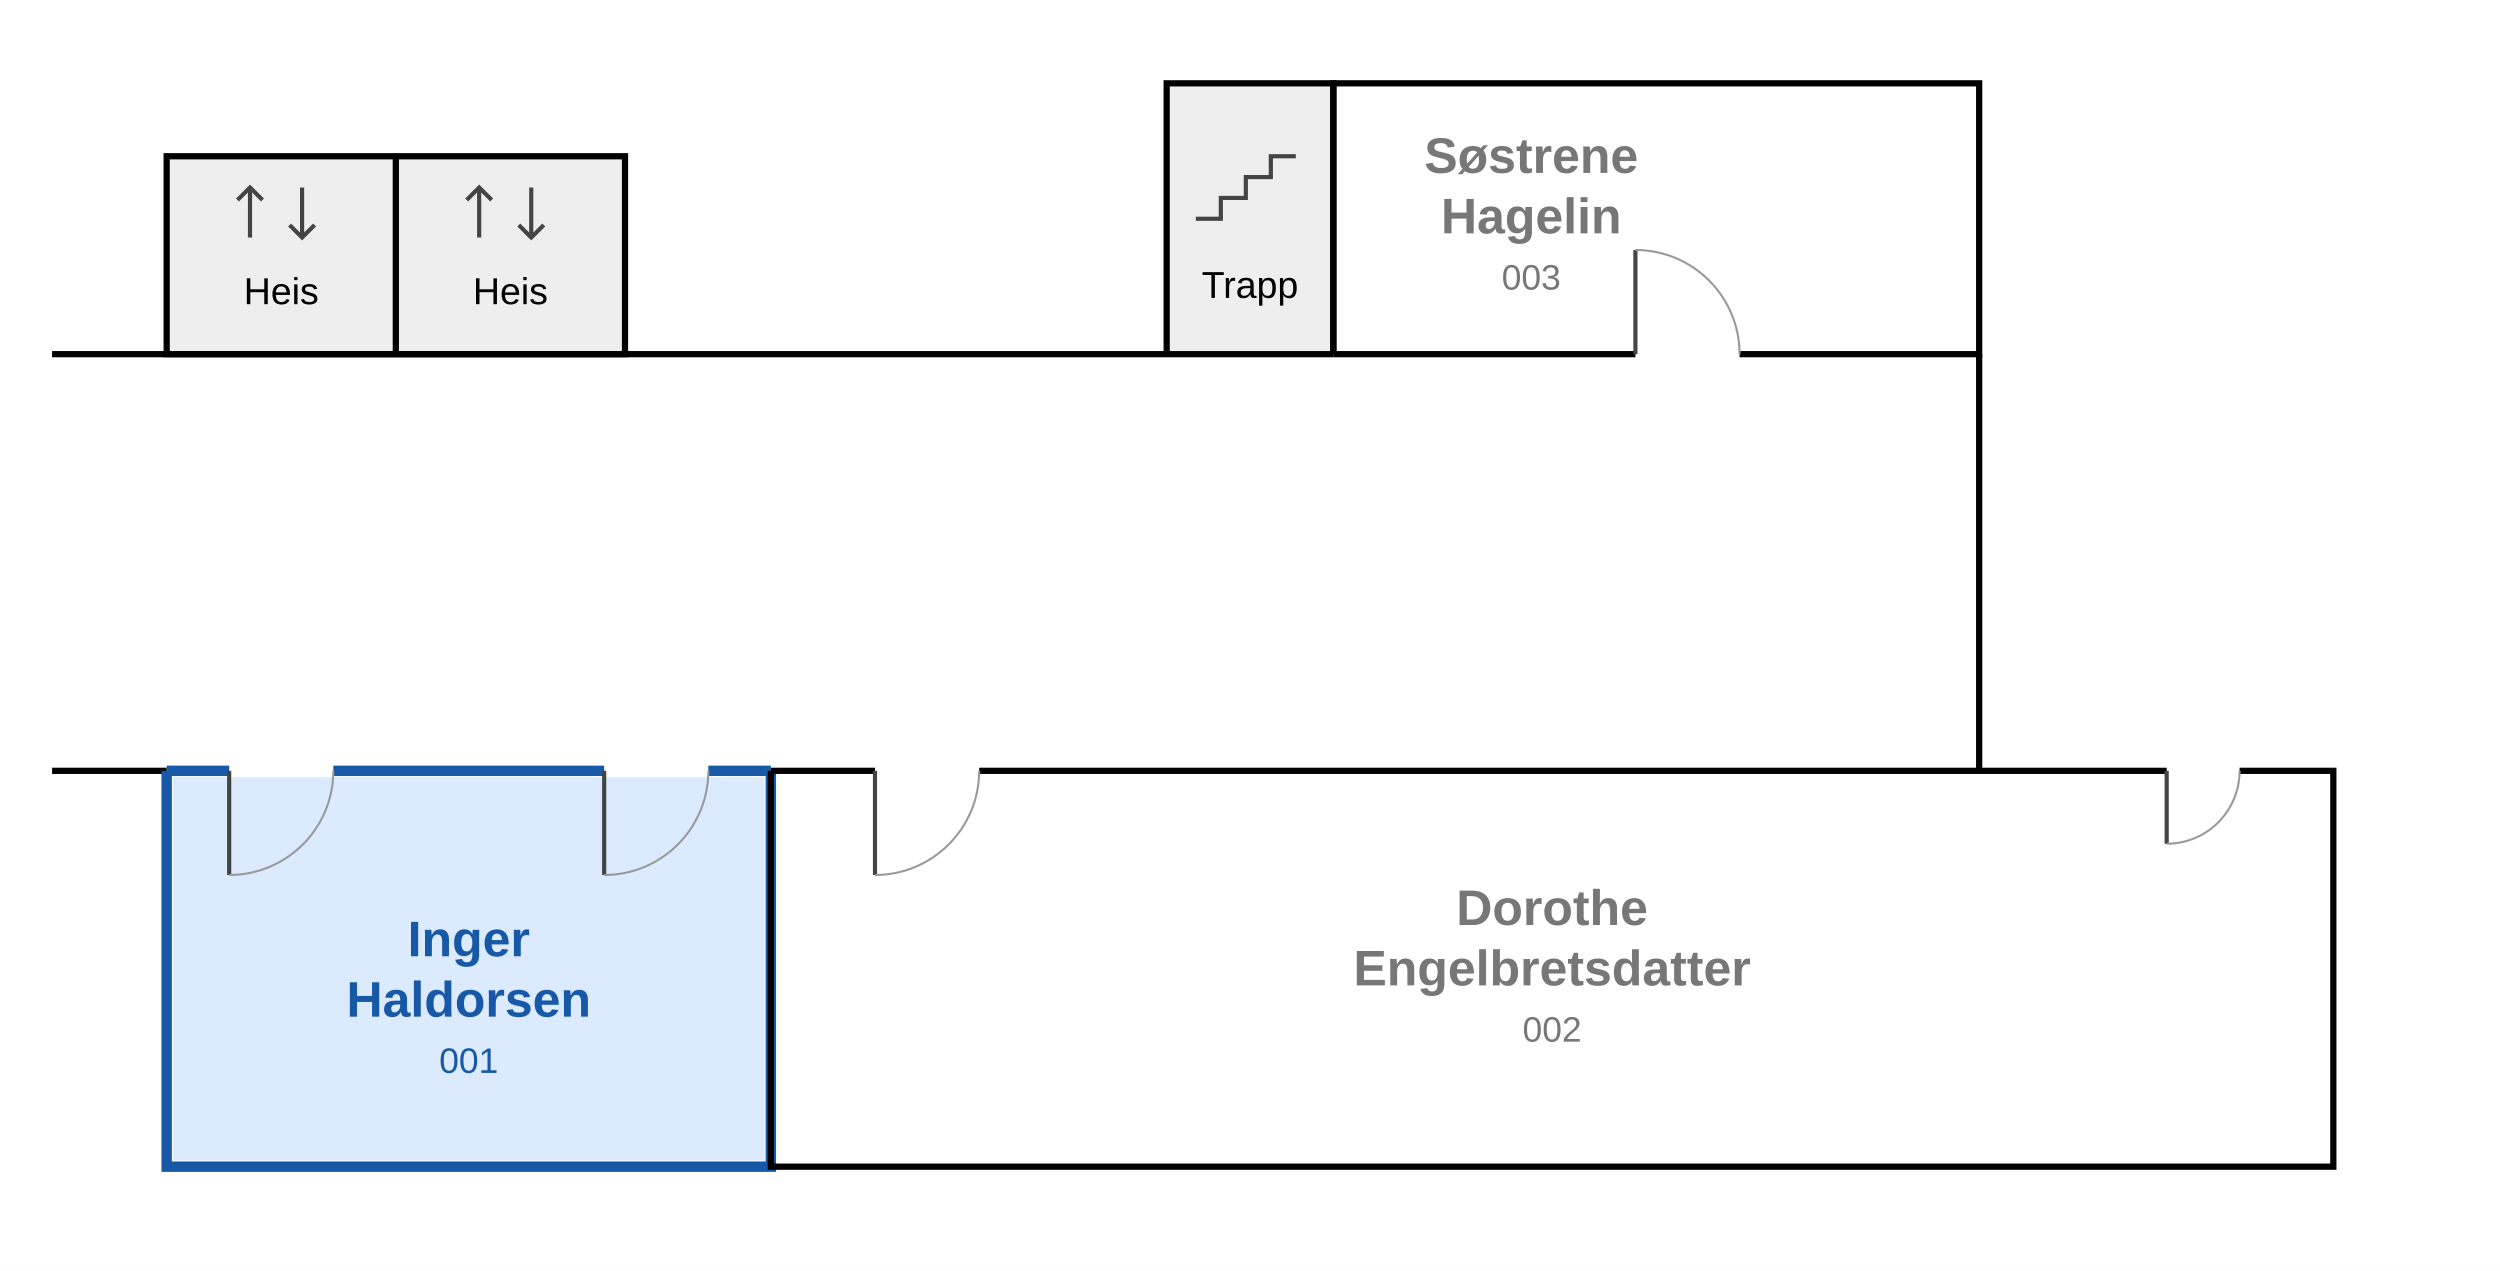
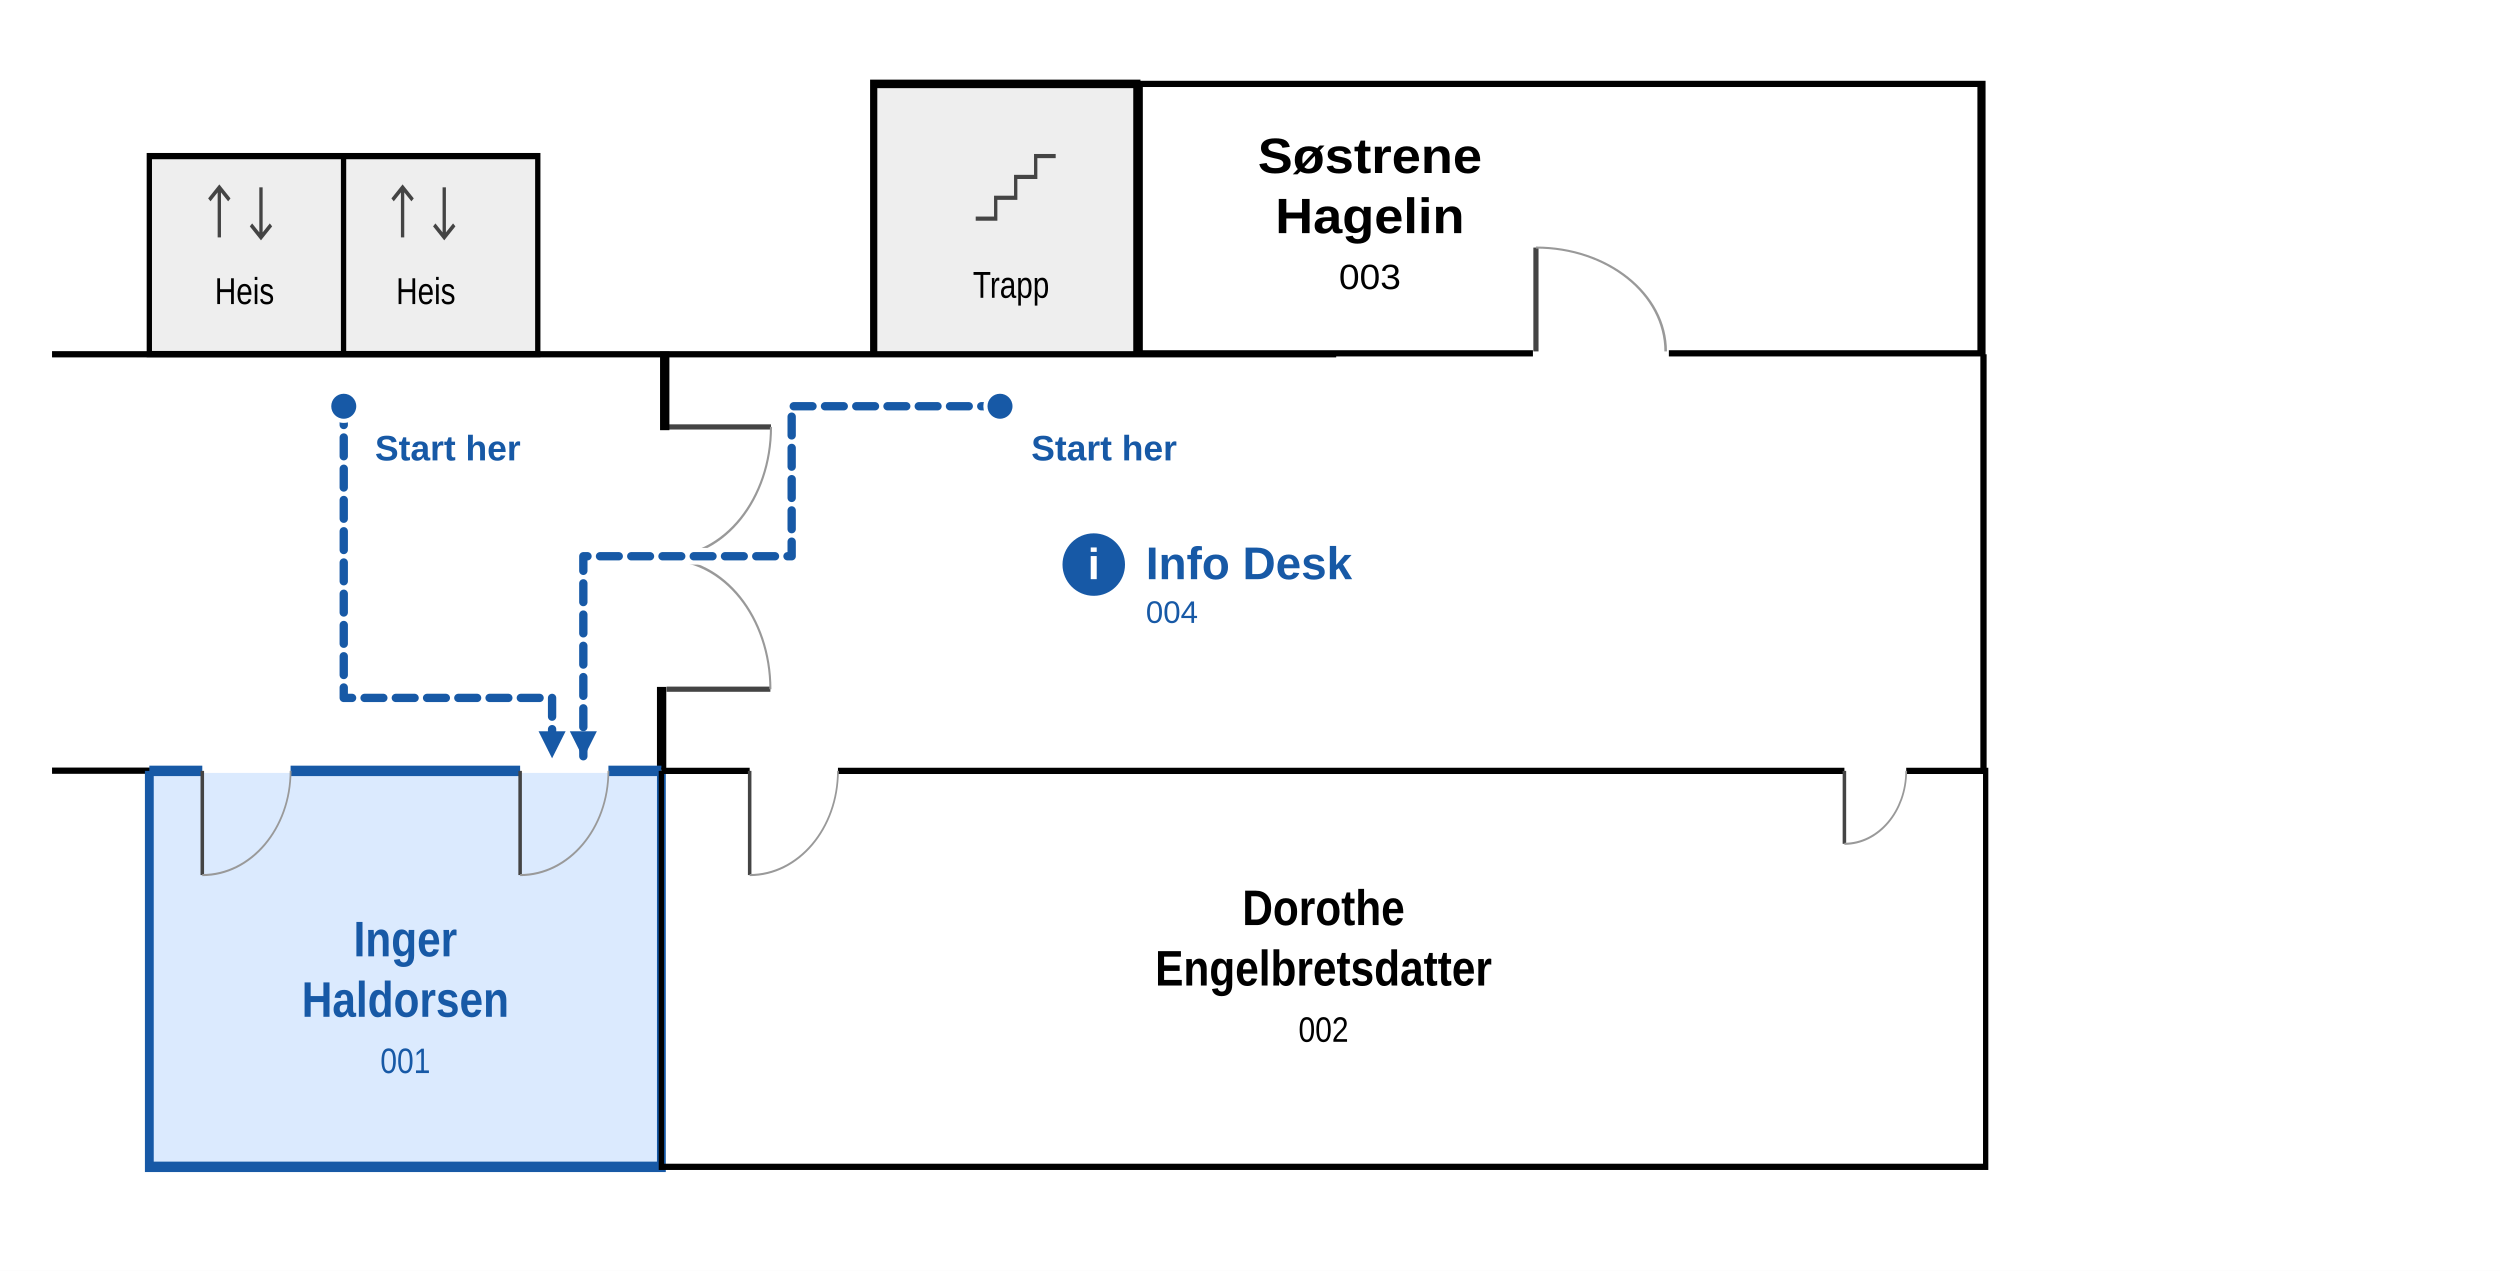
- <svg xmlns="http://www.w3.org/2000/svg" width="1200" height="610" viewBox="0 70 1200 610" role="img" aria-labelledby="t0-001-title t0-001-desc" lang="nb">
-   <rect width="1200" height="680" fill="white" />
-   <g font-family="Arial, Helvetica, sans-serif">
-     <rect x="83" y="443" width="284" height="184" fill="#dbeafe" />
-     <g fill="#eee" stroke="black" stroke-width="3">
-       <path d="M 80,240 V 145 H 300 V 240 Z M 190,145 V 240" />
-       <path d="M 560,240 V 110 H 640 V 240" />
+ <svg xmlns="http://www.w3.org/2000/svg" width="1200" height="610" viewBox="0 70 1200 610" role="img" aria-labelledby="t0-001-title t0-001-desc" lang="nb" version="1.1" id="t0-001-map">
+   <defs id="defs29">
+     <marker id="t0-001-route-arrow" markerUnits="userSpaceOnUse" markerWidth="13" markerHeight="13" viewBox="0 0 13 13" refX="12" refY="6.5" orient="auto">
+       <path d="M 0,0 L 13,6.5 L 0,13 Z" fill="#1759a6" />
+     </marker>
+   </defs>
+   <rect width="1200" height="680" fill="white" id="rect1" />
+   <rect id="t0-001-destination-fill" x="72" y="441" width="245" height="188" fill="#dbeafe" />
+   <g id="t0-overview-room-004" data-room-number="004" data-room-name="Info Desk" font-family="Arial, Helvetica, sans-serif">
+     <circle cx="525" cy="341" r="15" fill="#1759a6" />
+     <text x="525" y="348" fill="white" text-anchor="middle" font-size="21" font-weight="bold">i</text>
+     <text x="550" y="348" fill="#1759a6" font-size="22" font-weight="bold">Info Desk</text>
+     <text x="550" y="369" fill="#1759a6" font-size="15">004</text>
+   </g>
+   <g fill="none" id="g26-5" transform="matrix(0,-1.245391,-0.9969511,0,559.2046,1378.445)">
+     <path d="M 785,240 V 190" stroke="#444444" stroke-width="2" id="path25-6" />
+     <path d="M 835,240 A 50,50 0 0 0 785,190" stroke="#999999" stroke-width="1" id="path26-2" />
+   </g>
+   <g fill="none" id="g26-5-1" transform="matrix(0,1.245391,-0.9969511,0,559.4944,-702.6922)">
+     <path d="M 785,240 V 190" stroke="#444444" stroke-width="2" id="path25-6-2" />
+     <path d="M 835,240 A 50,50 0 0 0 785,190" stroke="#999999" stroke-width="1" id="path26-2-7" />
+   </g>
+   <g font-family="Arial, Helvetica, sans-serif" id="g27" transform="matrix(0.8475395,0,0,1.000323,3.873724,-0.1193917)">
+     <g fill="#eeeeee" stroke="#000000" stroke-width="3" id="g2">
+       <path d="m 80,240 v -95 h 220 v 95 z m 110,-95 v 95" id="path1" />
+       <path d="M 490.242,239.642 V 110.35 h 149.042 v 129.292" id="path2" style="stroke-width:4.084" />
+       <rect style="fill:#ffffff;stroke-width:3.079" id="rect30" width="2.217" height="34.626" x="370.783" y="240.35" />
+       <rect style="fill:#ffffff;stroke-width:3.124" id="rect30-9" width="2.16" height="36.597" x="369.051" y="401.266" />
    </g>
-     <g fill="none" stroke="black" stroke-width="3">
-       <path d="M 25,240 H 640 M 950,240 V 440 M 25,440 H 80" />
+     <g fill="none" stroke="#000000" stroke-width="3" id="g3" transform="matrix(1.182563,0,0,0.9990817,-4.665486,0.3122195)">
+       <path d="m 25,240 h 615 m 310,0 v 200 m -925,0 h 55" id="path3" />
    </g>
-     <g fill="none" stroke="#444" stroke-width="2">
-       <path d="M 120,184 V 160 M 114,166 L 120,160 L 126,166 M 145,160 V 184 M 139,178 L 145,184 L 151,178" />
-       <path d="M 230,184 V 160 M 224,166 L 230,160 L 236,166 M 255,160 V 184 M 249,178 L 255,184 L 261,178" />
-       <path d="M 574,175 H 586 V 165 H 598 V 155 H 610 V 145 H 622" />
+     <g fill="none" stroke="#444444" stroke-width="2" id="g6" transform="matrix(0.9435673,0,0,1.000844,6.413446,-0.1389957)">
+       <path d="m 120,184 v -24 m -6,6 6,-6 6,6 m 19,-6 v 24 m -6,-6 6,6 6,-6" id="path4" />
+       <path d="m 230,184 v -24 m -6,6 6,-6 6,6 m 19,-6 v 24 m -6,-6 6,6 6,-6" id="path5" />
+       <path d="m 574,175 h 12 v -10 h 12 v -10 h 12 v -10 h 12" id="path6" />
    </g>
-     <g text-anchor="middle" font-size="18">
-       <text x="135" y="216">Heis</text>
-       <text x="245" y="216">Heis</text>
-       <text x="600" y="213">Trapp</text>
+     <g text-anchor="middle" font-size="18px" id="g8" transform="matrix(0.933633,0,0,1,7.862648,0)">
+       <text x="135" y="216" id="text6">Heis</text>
+       <text x="245" y="216" id="text7">Heis</text>
+       <text x="600" y="213" id="text8">Trapp</text>
    </g>
-     <g id="t0-001-room-001" data-room-number="001" data-room-name="Inger Haldorsen">
-       <path d="M 80,440 V 630 H 370 V 440 M 80,440 H 110 M 160,440 H 290 M 340,440 H 370" fill="none" stroke="#1759a6" stroke-width="5" />
-       <g text-anchor="middle" fill="#1759a6">
-         <text x="225" y="529" font-size="24" font-weight="bold">Inger</text>
-         <text x="225" y="558" font-size="24" font-weight="bold">Haldorsen</text>
-         <text x="225" y="585" font-size="17">001</text>
+     <g id="t0-overview-room-001" data-room-number="001" data-room-name="Inger Haldorsen">
+       <path d="M 80,440 V 630 H 370 V 440 m -290,0 h 30 m 50,0 h 130 m 50,0 h 30" fill="none" stroke="#1759a6" stroke-width="5" id="path8" />
+       <g text-anchor="middle" fill="#1759a6" id="g11">
+         <text x="225" y="529" font-size="24px" font-weight="bold" id="text9">Inger</text>
+         <text x="225" y="558" font-size="24px" font-weight="bold" id="text10">Haldorsen</text>
+         <text x="225" y="585" font-size="17px" id="text11">001</text>
      </g>
    </g>
-     <g id="t0-001-room-002" data-room-number="002" data-room-name="Dorothe Engelbretsdatter">
-       <path d="M 370,440 V 630 H 1120 V 440 H 1075 M 1040,440 H 470 M 420,440 H 370" fill="none" stroke="black" stroke-width="3" />
-       <g text-anchor="middle" fill="#777">
-         <text x="745" y="514" font-size="24" font-weight="bold">Dorothe</text>
-         <text x="745" y="543" font-size="24" font-weight="bold">Engelbretsdatter</text>
-         <text x="745" y="570" font-size="17">002</text>
+     <g id="t0-overview-room-002" data-room-number="002" data-room-name="Dorothe Engelbretsdatter">
+       <path d="m 370,440 v 190 h 750 V 440 h -45 m -35,0 H 470 m -50,0 h -50" fill="none" stroke="#000000" stroke-width="3" id="path11" />
+       <g text-anchor="middle" fill="#000000" id="g14">
+         <text x="745" y="514" font-size="24px" font-weight="bold" id="text12">Dorothe</text>
+         <text x="745" y="543" font-size="24px" font-weight="bold" id="text13">Engelbretsdatter</text>
+         <text x="745" y="570" font-size="17px" id="text14">002</text>
      </g>
    </g>
-     <g id="t0-001-room-003" data-room-number="003" data-room-name="Søstrene Hagelin">
-       <path d="M 640,240 V 110 H 950 V 240 H 835 M 785,240 H 640" fill="none" stroke="black" stroke-width="3" />
-       <g text-anchor="middle" fill="#777">
-         <text x="735" y="153" font-size="24" font-weight="bold">Søstrene</text>
-         <text x="735" y="182" font-size="24" font-weight="bold">Hagelin</text>
-         <text x="735" y="209" font-size="17">003</text>
+     <g id="t0-overview-room-003" data-room-number="003" data-room-name="Søstrene Hagelin" transform="matrix(1.539598,0,0,0.9945215,-344.9866,0.9587381)">
+       <path d="M 640,240 V 110 H 950 V 240 H 835 m -50,0 H 640" fill="none" stroke="#000000" stroke-width="3" id="path14" />
+       <g text-anchor="middle" fill="#000000" id="g17" transform="matrix(0.8645483,0,0,1,92.695,0)">
+         <text x="758.863" y="147.463" font-size="23.131px" font-weight="bold" id="text15" transform="scale(0.9638104,1.037548)" style="stroke-width:0.964">Søstrene</text>
+         <text x="758.863" y="175.413" font-size="23.131px" font-weight="bold" id="text16" transform="scale(0.9638104,1.037548)" style="stroke-width:0.964">Hagelin</text>
+         <text x="758.863" y="201.436" font-size="16.385px" id="text17" transform="scale(0.9638104,1.037548)" style="stroke-width:0.964">003</text>
      </g>
    </g>
-     <g fill="none">
-       <path d="M 110,440 v 50" stroke="#444" stroke-width="2" />
-       <path d="M 160,440 A 50,50 0 0 1 110,490" stroke="#999" stroke-width="1" />
+     <g fill="none" id="g18">
+       <path d="m 110,440 v 50" stroke="#444444" stroke-width="2" id="path17" />
+       <path d="m 160,440 a 50,50 0 0 1 -50,50" stroke="#999999" stroke-width="1" id="path18" />
    </g>
-     <g fill="none">
-       <path d="M 290,440 v 50" stroke="#444" stroke-width="2" />
-       <path d="M 340,440 A 50,50 0 0 1 290,490" stroke="#999" stroke-width="1" />
+     <g fill="none" id="g20">
+       <path d="m 290,440 v 50" stroke="#444444" stroke-width="2" id="path19" />
+       <path d="m 340,440 a 50,50 0 0 1 -50,50" stroke="#999999" stroke-width="1" id="path20" />
    </g>
-     <g fill="none">
-       <path d="M 420,440 v 50" stroke="#444" stroke-width="2" />
-       <path d="M 470,440 A 50,50 0 0 1 420,490" stroke="#999" stroke-width="1" />
+     <g fill="none" id="g22">
+       <path d="m 420,440 v 50" stroke="#444444" stroke-width="2" id="path21" />
+       <path d="m 470,440 a 50,50 0 0 1 -50,50" stroke="#999999" stroke-width="1" id="path22" />
    </g>
-     <g fill="none">
-       <path d="M 1040,440 v 35" stroke="#444" stroke-width="2" />
-       <path d="M 1075,440 A 35,35 0 0 1 1040,475" stroke="#999" stroke-width="1" />
+     <g fill="none" id="g24">
+       <path d="m 1040,440 v 35" stroke="#444444" stroke-width="2" id="path23" />
+       <path d="m 1075,440 a 35,35 0 0 1 -35,35" stroke="#999999" stroke-width="1" id="path24" />
    </g>
-     <g fill="none">
-       <path d="M 785,240 v -50" stroke="#444" stroke-width="2" />
-       <path d="M 835,240 A 50,50 0 0 0 785,190" stroke="#999" stroke-width="1" />
+     <g fill="none" id="g26" transform="matrix(1.469419,0,0,0.9966295,-288.1883,-0.4688986)">
+       <path d="M 785,240 V 190" stroke="#444444" stroke-width="2" id="path25" />
+       <path d="M 835,240 A 50,50 0 0 0 785,190" stroke="#999999" stroke-width="1" id="path26" />
    </g>
  </g>
+   <g id="t0-001-routes" pointer-events="none" font-family="Arial, Helvetica, sans-serif">
+     <path d="M 165,265 V 405 H 265 V 433" fill="none" stroke="white" stroke-width="8" stroke-linejoin="round" stroke-linecap="round" />
+     <path d="M 165,265 V 405 H 265 V 433" fill="none" stroke="#1759a6" stroke-width="4" stroke-dasharray="9 6" stroke-linejoin="round" stroke-linecap="round" marker-end="url(#t0-001-route-arrow)" />
+     <path d="M 480,265 H 380 V 337 H 280 V 433" fill="none" stroke="white" stroke-width="8" stroke-linejoin="round" stroke-linecap="round" />
+     <path d="M 480,265 H 380 V 337 H 280 V 433" fill="none" stroke="#1759a6" stroke-width="4" stroke-dasharray="9 6" stroke-linejoin="round" stroke-linecap="round" marker-end="url(#t0-001-route-arrow)" />
+     <circle cx="165" cy="265" r="7" fill="#1759a6" stroke="white" stroke-width="2" />
+     <text x="180" y="291" fill="#1759a6" font-size="17" font-weight="bold" stroke="white" stroke-width="3" paint-order="stroke fill">Start her</text>
+     <circle cx="480" cy="265" r="7" fill="#1759a6" stroke="white" stroke-width="2" />
+     <text x="495" y="291" fill="#1759a6" font-size="17" font-weight="bold" stroke="white" stroke-width="3" paint-order="stroke fill">Start her</text>
+   </g>
+   <g id="room-targets" fill="transparent" stroke="none">
+     <rect data-room-target="001" x="69.286" y="441.403" width="251.821" height="190" id="rect27" style="stroke-width:0.932" />
+     <rect data-room-target="002" x="319.616" y="439.686" width="633.554" height="190" id="rect28" style="stroke-width:0.919" />
+     <rect data-room-target="003" x="546.461" y="110.954" width="405.448" height="130" id="rect29" style="stroke-width:1.144" />
+     <rect data-room-target="004" x="500" y="300" width="250" height="110" />
+   </g>
</svg>
